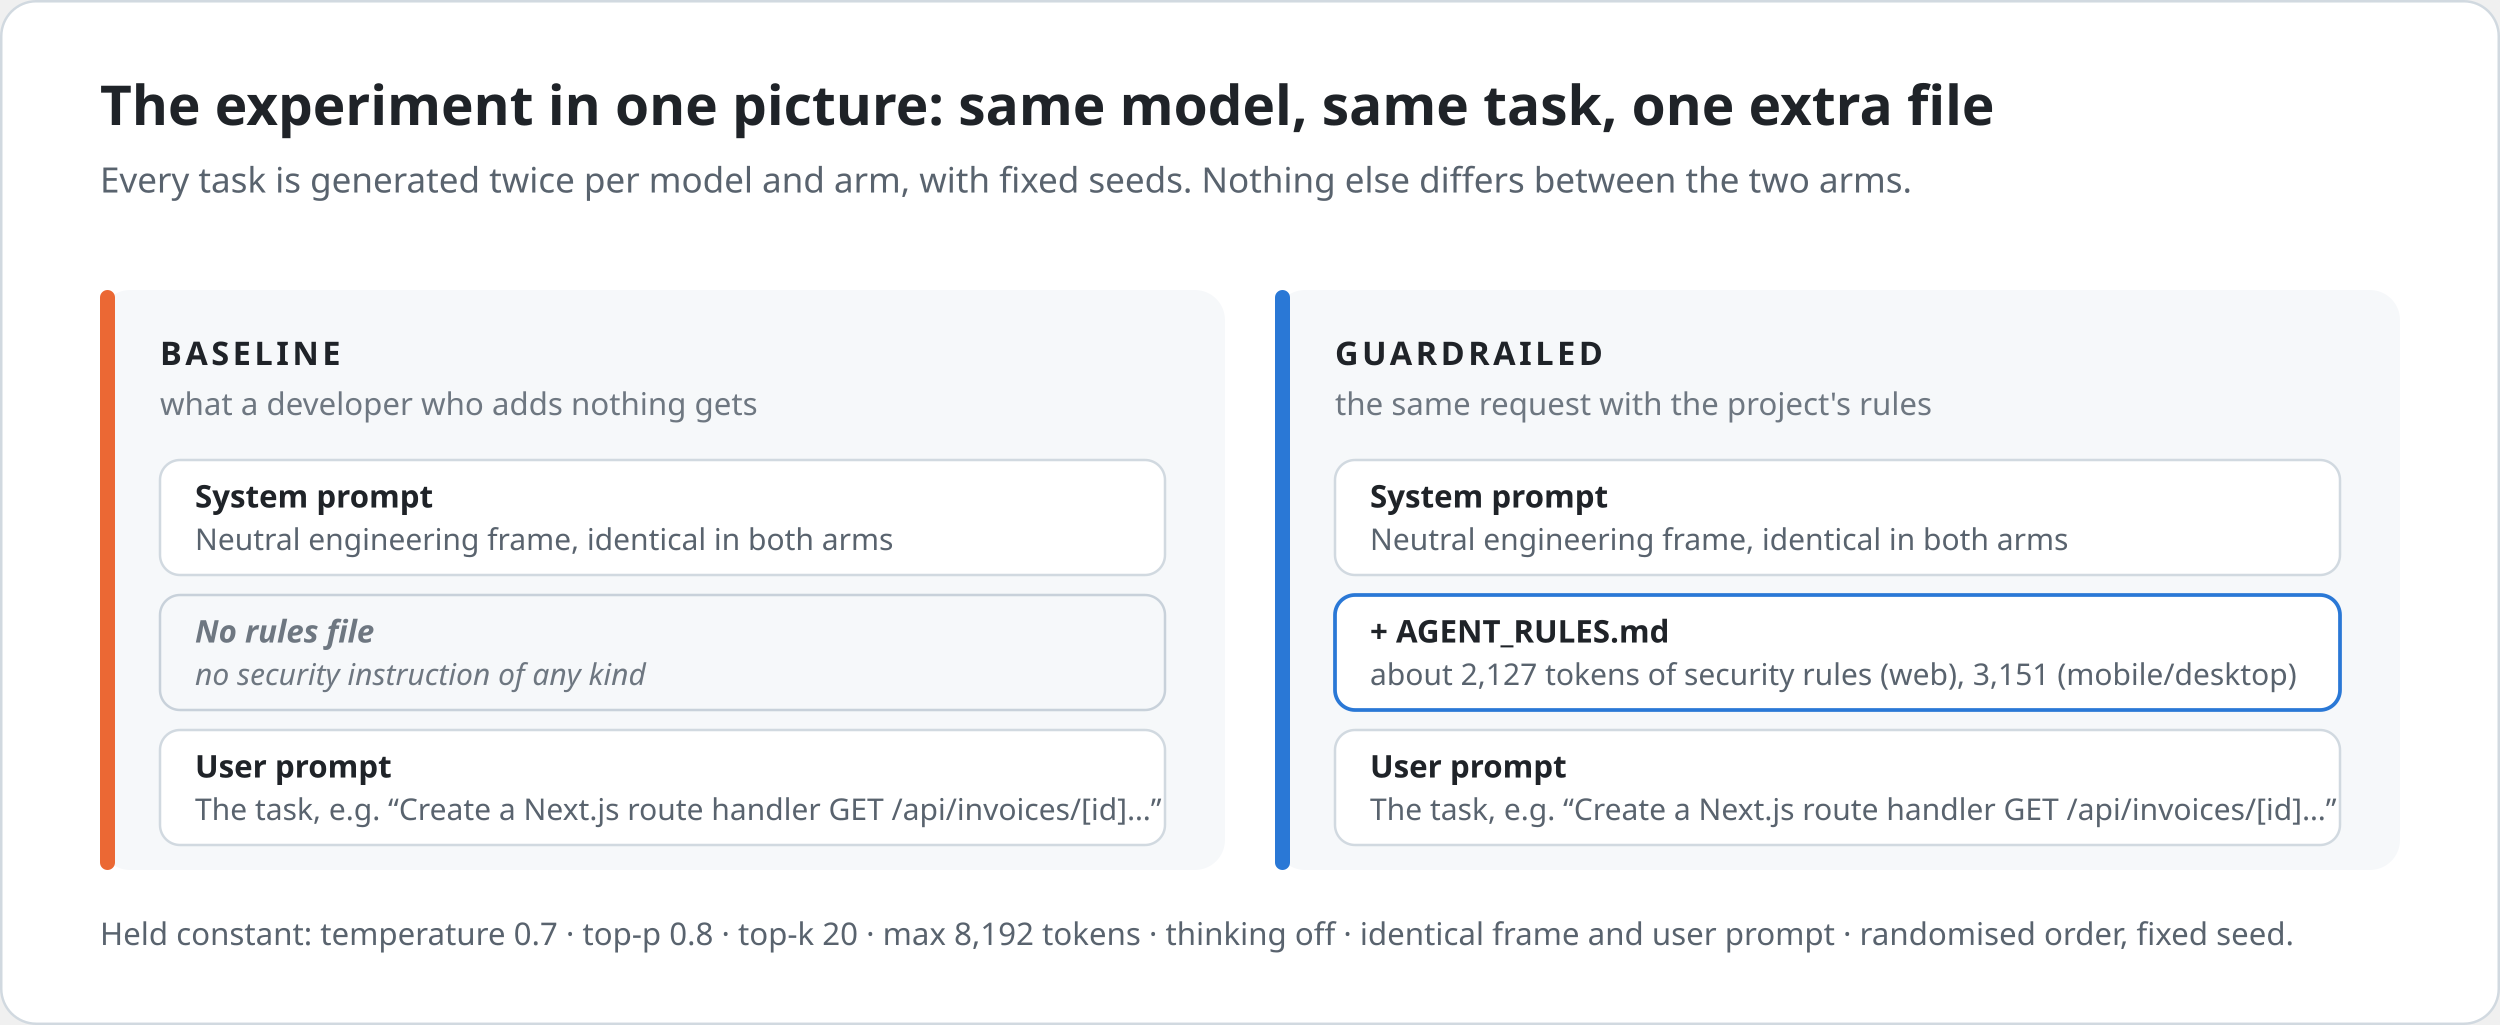
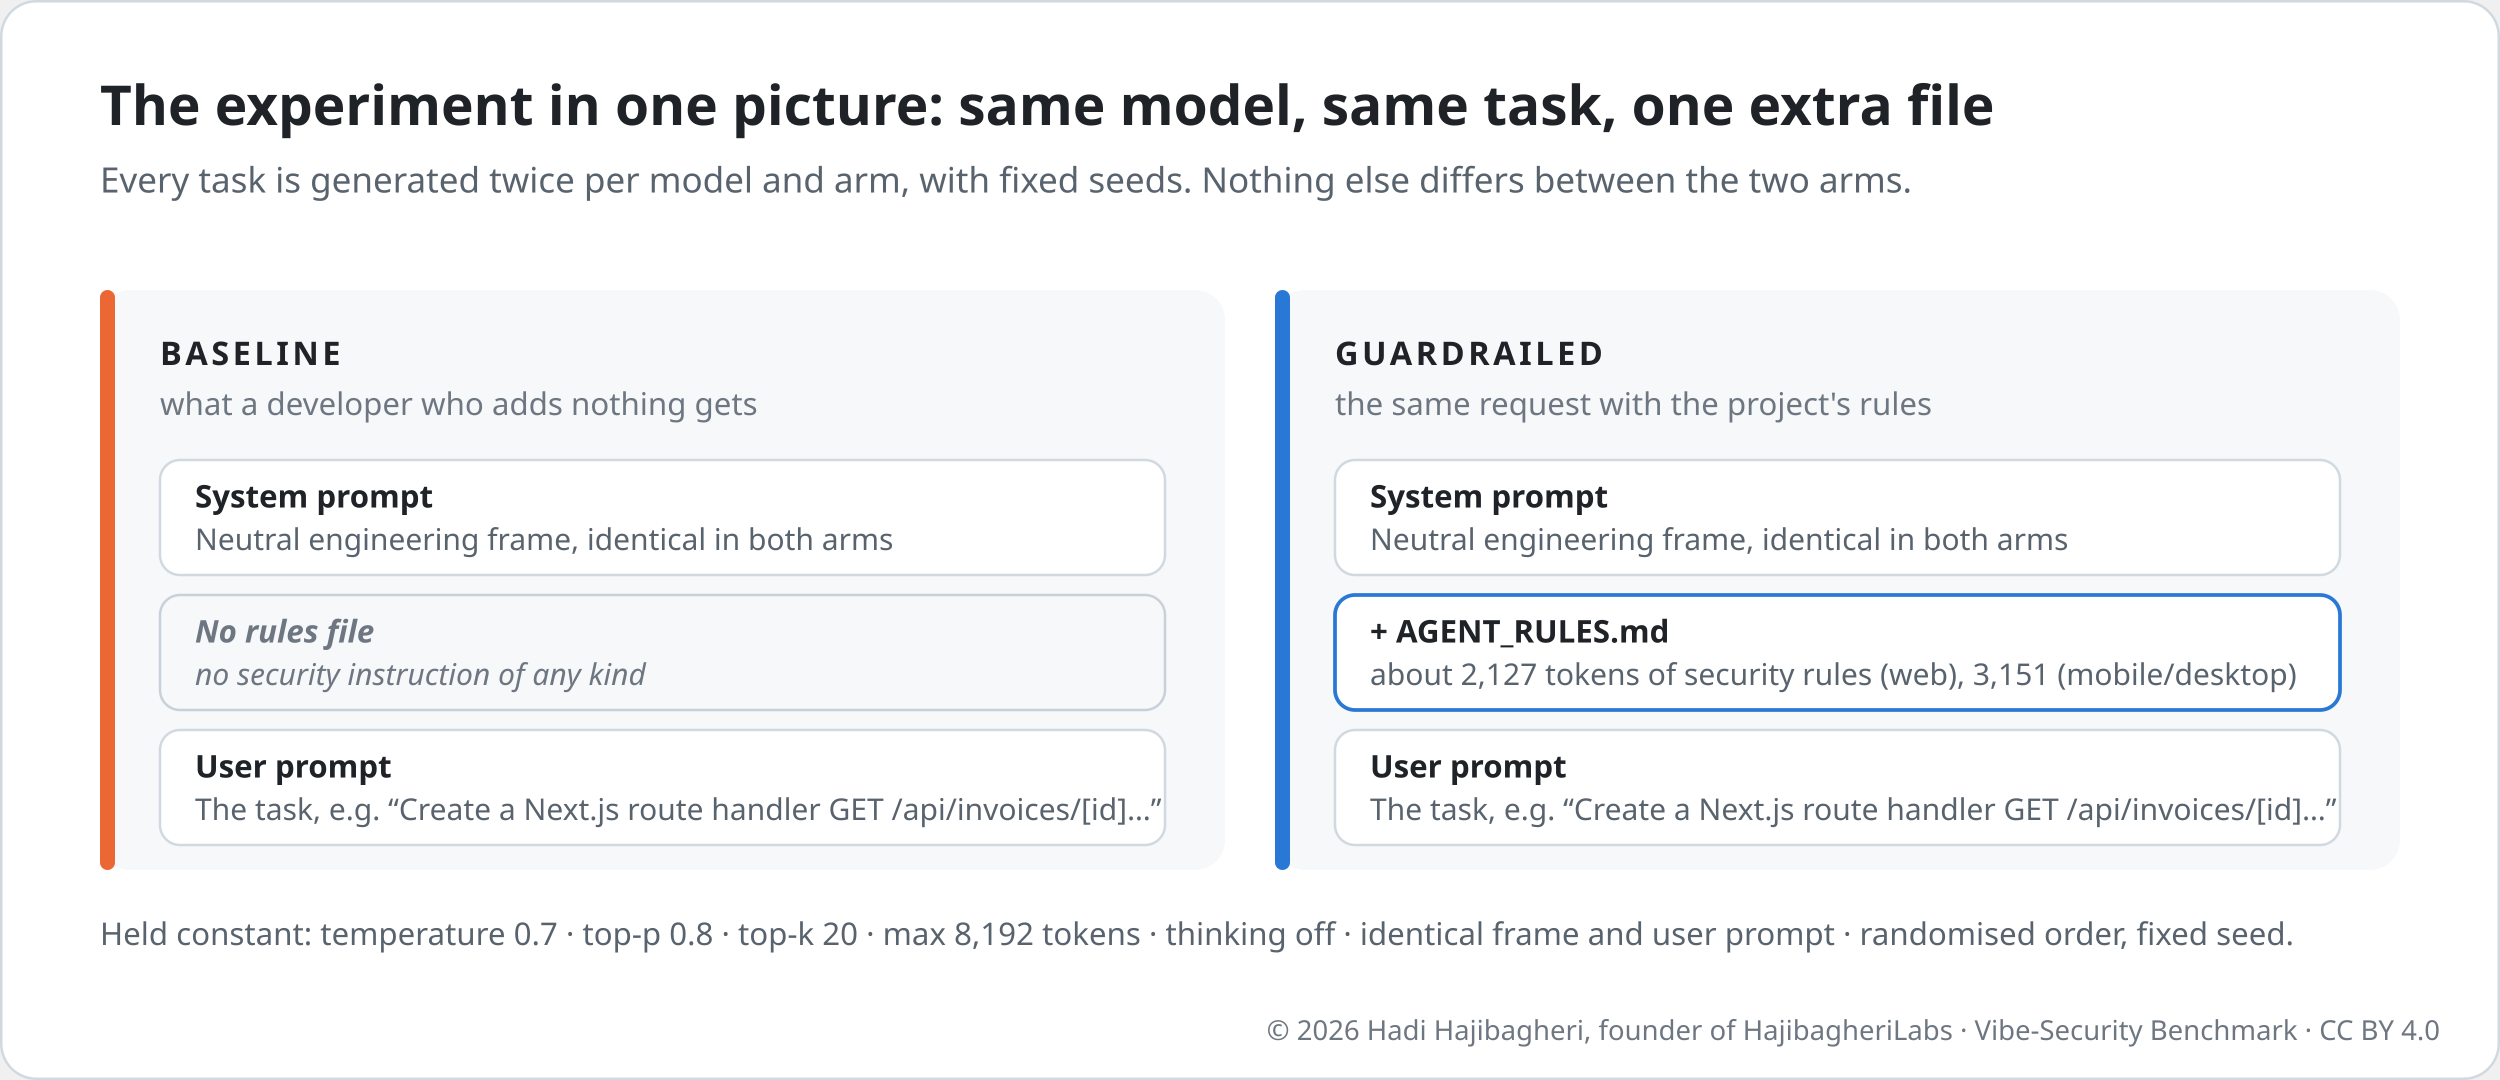
- <svg xmlns="http://www.w3.org/2000/svg" viewBox="0 0 1000 410" width="1000" height="410" role="img" aria-labelledby="t d" font-family="-apple-system, BlinkMacSystemFont, 'Segoe UI', 'Noto Sans', Helvetica, Arial, sans-serif">
-   <rect x="0.5" y="0.5" width="999" height="409" rx="14" fill="#ffffff" stroke="#d1d9e0" stroke-width="1" />
+ <svg xmlns="http://www.w3.org/2000/svg" viewBox="0 0 1000 432" width="1000" height="432" role="img" aria-labelledby="t d" font-family="-apple-system, BlinkMacSystemFont, 'Segoe UI', 'Noto Sans', Helvetica, Arial, sans-serif">
+   <rect x="0.5" y="0.5" width="999" height="431" rx="14" fill="#ffffff" stroke="#d1d9e0" stroke-width="1" />
  <text x="40.0" y="50.0" font-size="22" fill="#1f2328" font-weight="700">The experiment in one picture: same model, same task, one extra file</text>
  <text x="40.0" y="77.0" font-size="14" fill="#59636e">Every task is generated twice per model and arm, with fixed seeds. Nothing else differs between the two arms.</text>
  <rect x="40.0" y="116.0" width="450.0" height="232.0" rx="12" fill="#f6f8fa" />
  <rect x="40.0" y="116.0" width="6.0" height="232.0" rx="3" fill="#eb6834" />
  <text x="64.0" y="146.0" font-size="13" fill="#1f2328" font-weight="700" letter-spacing="1.4">BASELINE</text>
  <text x="64.0" y="166.0" font-size="12.5" fill="#6e7781">what a developer who adds nothing gets</text>
  <rect x="64.0" y="184.0" width="402.0" height="46.0" rx="8" fill="#ffffff" stroke="#d1d9e0" stroke-width="1" />
  <text x="78.0" y="203.0" font-size="12.5" fill="#1f2328" font-weight="700">System prompt</text>
  <text x="78.0" y="220.0" font-size="12" fill="#59636e">Neutral engineering frame, identical in both arms</text>
  <rect x="64.0" y="238.0" width="402.0" height="46.0" rx="8" fill="#f6f8fa" stroke="#c8d1da" stroke-width="1" />
  <text x="78.0" y="257.0" font-size="12.5" fill="#6e7781" font-weight="700" font-style="italic">No rules file</text>
  <text x="78.0" y="274.0" font-size="12" fill="#6e7781" font-style="italic">no security instruction of any kind</text>
  <rect x="64.0" y="292.0" width="402.0" height="46.0" rx="8" fill="#ffffff" stroke="#d1d9e0" stroke-width="1" />
  <text x="78.0" y="311.0" font-size="12.5" fill="#1f2328" font-weight="700">User prompt</text>
  <text x="78.0" y="328.0" font-size="12" fill="#59636e">The task, e.g. “Create a Next.js route handler GET /api/invoices/[id]…”</text>
  <rect x="510.0" y="116.0" width="450.0" height="232.0" rx="12" fill="#f6f8fa" />
  <rect x="510.0" y="116.0" width="6.0" height="232.0" rx="3" fill="#2a78d6" />
  <text x="534.0" y="146.0" font-size="13" fill="#1f2328" font-weight="700" letter-spacing="1.4">GUARDRAILED</text>
  <text x="534.0" y="166.0" font-size="12.5" fill="#6e7781">the same request with the project's rules</text>
  <rect x="534.0" y="184.0" width="402.0" height="46.0" rx="8" fill="#ffffff" stroke="#d1d9e0" stroke-width="1" />
  <text x="548.0" y="203.0" font-size="12.5" fill="#1f2328" font-weight="700">System prompt</text>
  <text x="548.0" y="220.0" font-size="12" fill="#59636e">Neutral engineering frame, identical in both arms</text>
  <rect x="534.0" y="238.0" width="402.0" height="46.0" rx="8" fill="#ffffff" stroke="#2a78d6" stroke-width="1.5" />
  <text x="548.0" y="257.0" font-size="12.5" fill="#1f2328" font-weight="700">+ AGENT_RULES.md</text>
  <text x="548.0" y="274.0" font-size="12" fill="#59636e">about 2,127 tokens of security rules (web), 3,151 (mobile/desktop)</text>
  <rect x="534.0" y="292.0" width="402.0" height="46.0" rx="8" fill="#ffffff" stroke="#d1d9e0" stroke-width="1" />
  <text x="548.0" y="311.0" font-size="12.5" fill="#1f2328" font-weight="700">User prompt</text>
  <text x="548.0" y="328.0" font-size="12" fill="#59636e">The task, e.g. “Create a Next.js route handler GET /api/invoices/[id]…”</text>
  <text x="40.0" y="378.0" font-size="12.5" fill="#59636e">Held constant: temperature 0.7 · top-p 0.8 · top-k 20 · max 8,192 tokens · thinking off · identical frame and user prompt · randomised order, fixed seed.</text>
+   <text x="976.0" y="416.0" font-size="11" fill="#6e7781" text-anchor="end">© 2026 Hadi Hajibagheri, founder of HajibagheriLabs · Vibe-Security Benchmark · CC BY 4.0</text>
</svg>
